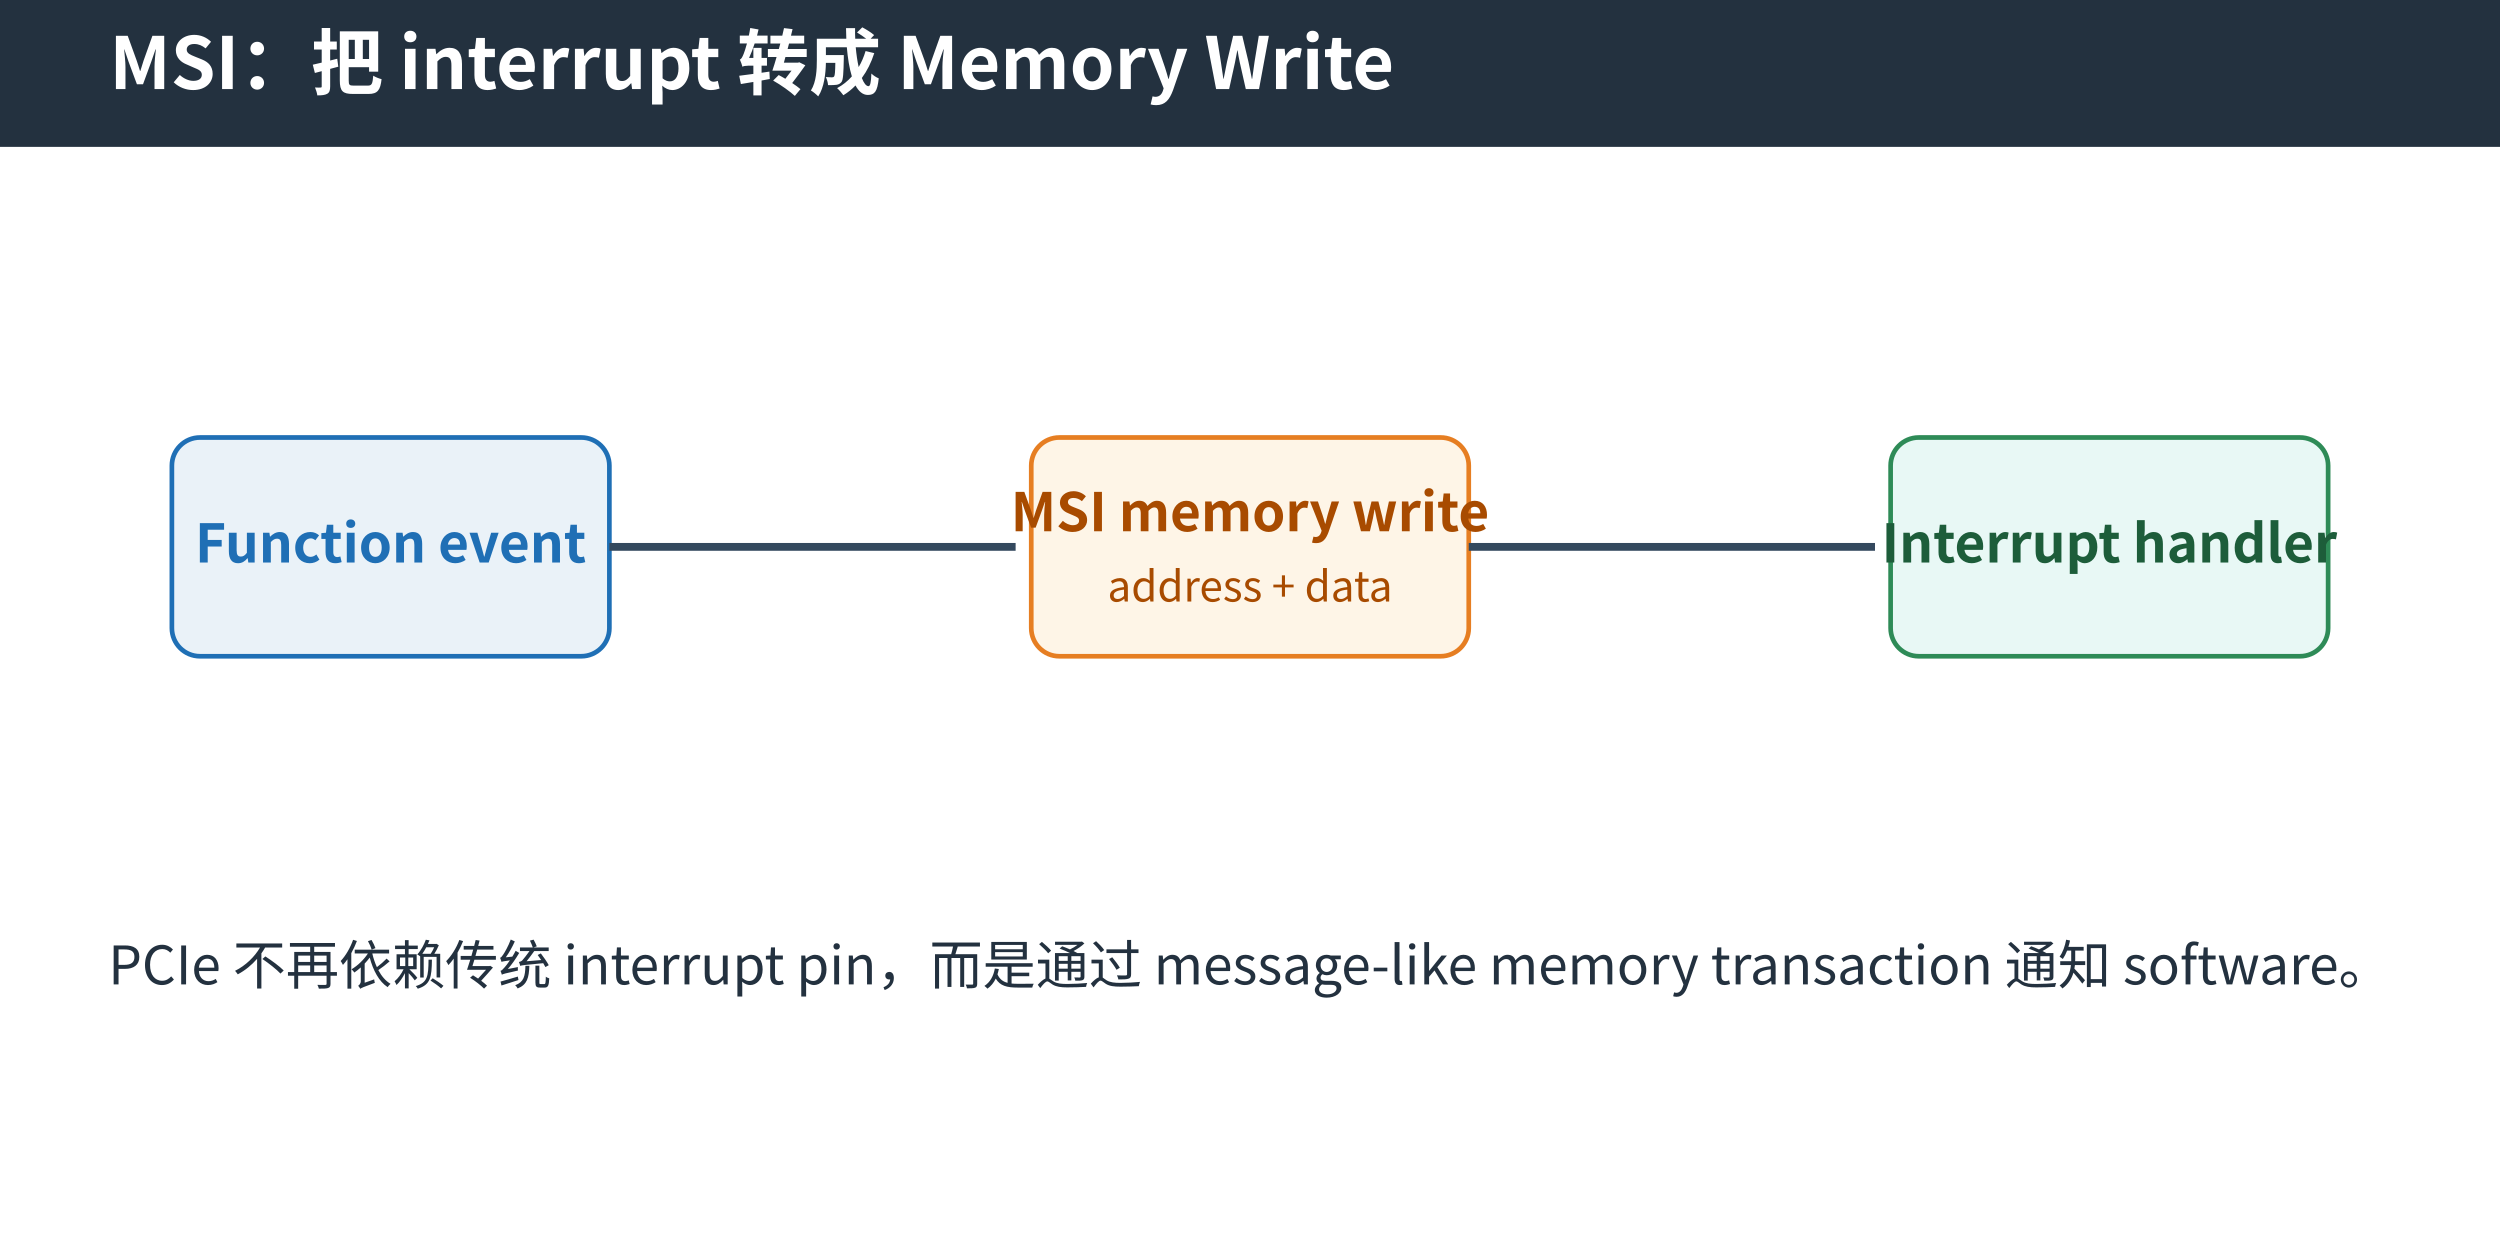
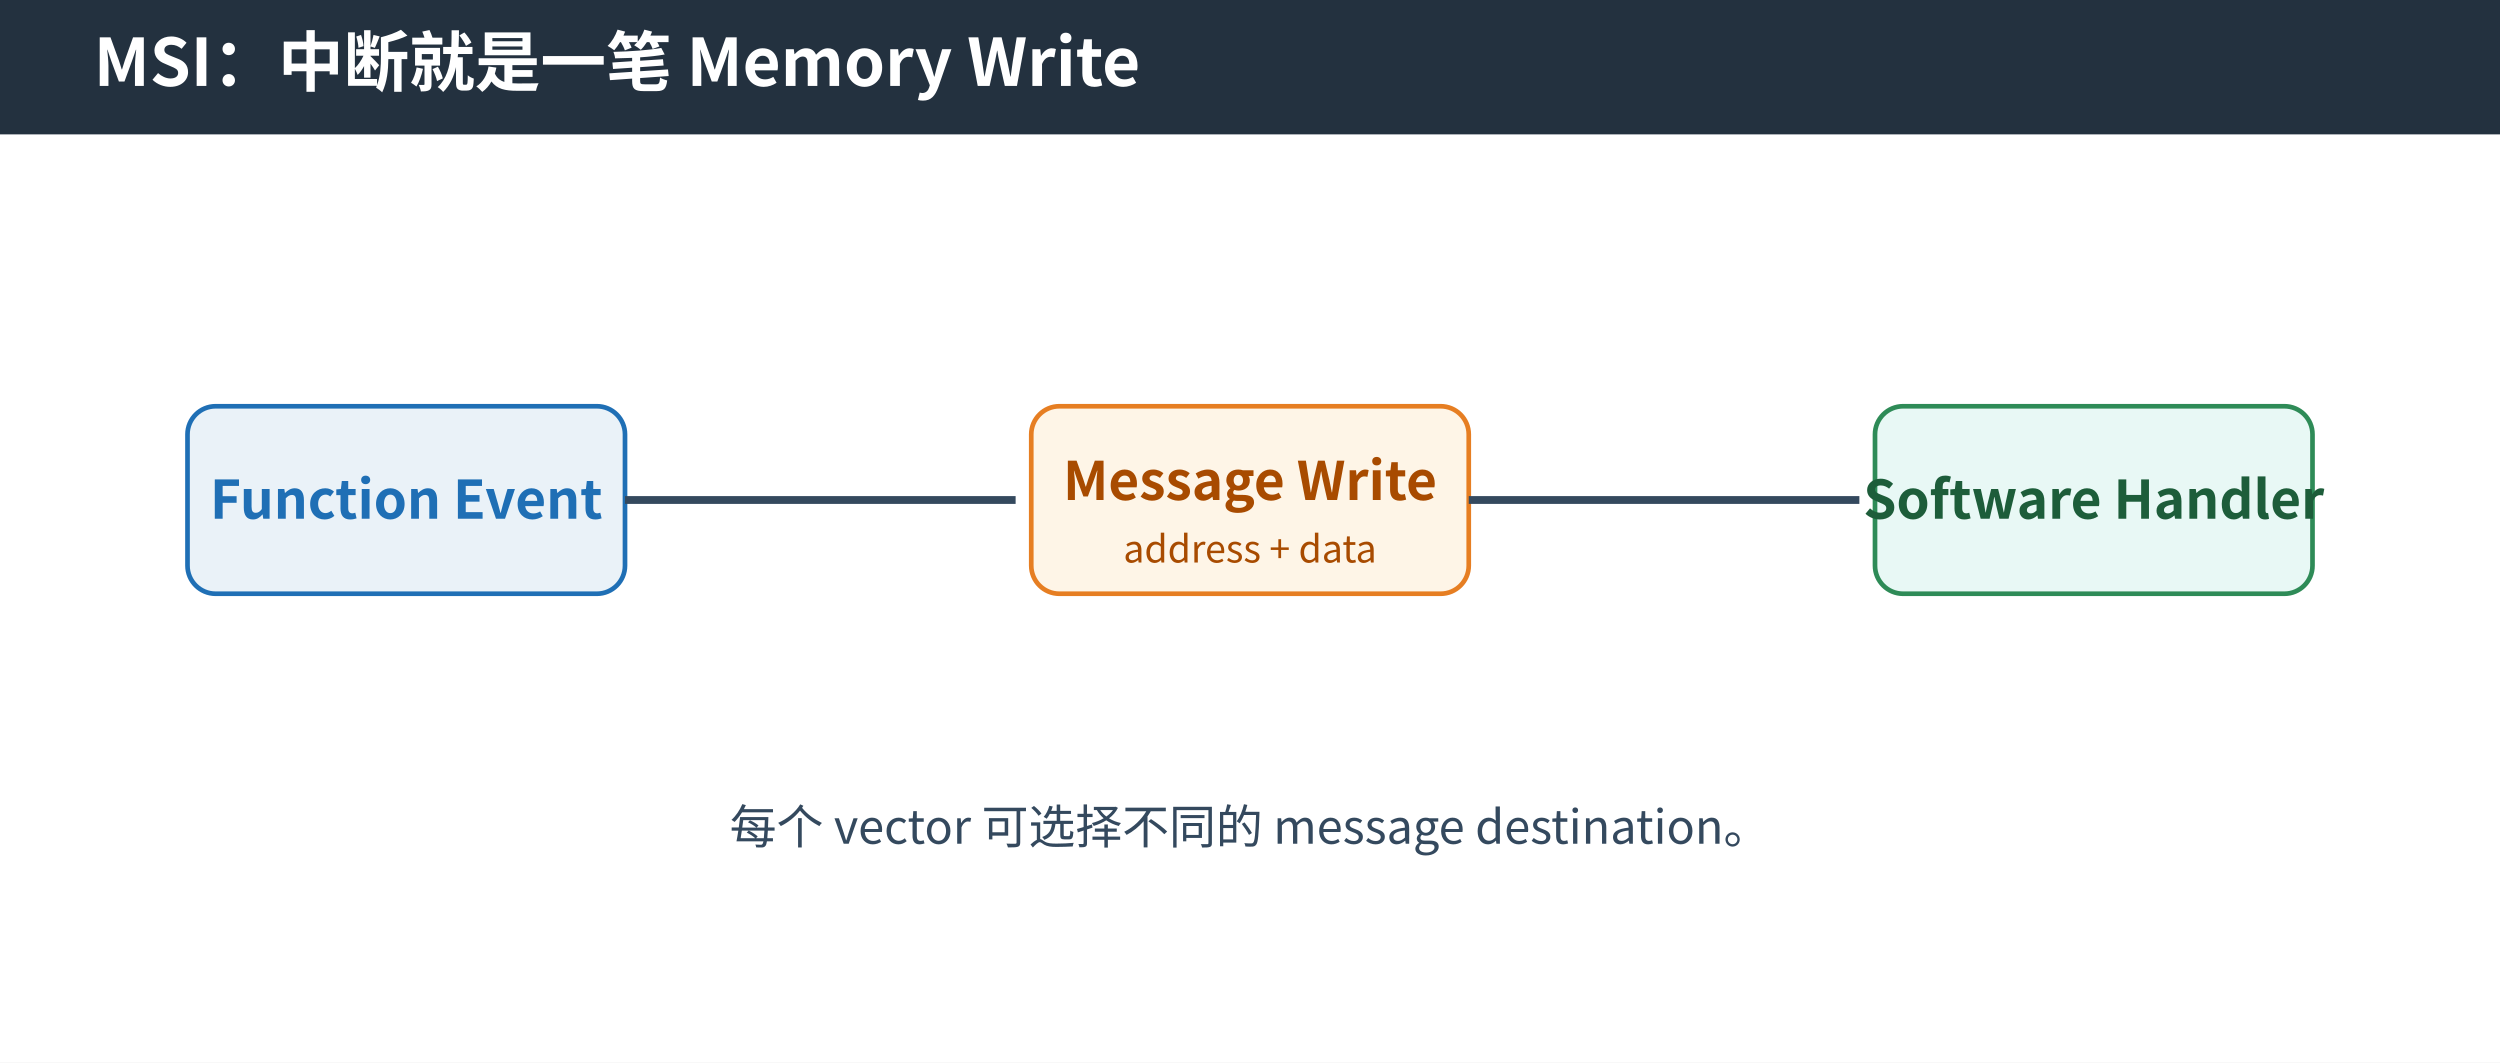
- <svg xmlns="http://www.w3.org/2000/svg" width="1600" height="800" viewBox="0 0 1600 800">
-   <rect width="1600" height="800" fill="#FFFFFF" />
-   <rect width="1600" height="94" fill="#23313F" />
-   <text x="70" y="57" font-family="Noto Sans CJK SC,Arial" font-size="46" font-weight="700" fill="#FFFFFF">MSI：把 interrupt 转成 Memory Write</text>
-   <rect x="110" y="280" width="280" height="140" rx="18" fill="#EAF2F8" stroke="#1F6FB5" stroke-width="3" />
-   <text x="250" y="360" text-anchor="middle" font-family="Noto Sans CJK SC,Arial" font-size="34" font-weight="700" fill="#1F6FB5">Function event</text>
-   <rect x="660" y="280" width="280" height="140" rx="18" fill="#FEF5E7" stroke="#E67E22" stroke-width="3" />
-   <text x="800" y="340" text-anchor="middle" font-family="Noto Sans CJK SC,Arial" font-size="34" font-weight="700" fill="#A84B00">MSI memory write</text>
-   <text x="800" y="385" text-anchor="middle" font-family="Noto Sans CJK SC,Arial" font-size="27" fill="#A84B00">address + data</text>
-   <rect x="1210" y="280" width="280" height="140" rx="18" fill="#E8F8F5" stroke="#2E8B57" stroke-width="3" />
-   <text x="1350" y="360" text-anchor="middle" font-family="Noto Sans CJK SC,Arial" font-size="34" font-weight="700" fill="#1D5D3A">Interrupt handler</text>
-   <path d="M390 350 H650 M940 350 H1200" stroke="#34495E" stroke-width="5" />
-   <text x="800" y="630" text-anchor="middle" font-family="Noto Sans CJK SC,Arial" font-size="34" fill="#23313F">PCIe 不再依赖传统 interrupt pin，而是通过 message-like memory transaction 通知 software。</text>
+ <svg xmlns="http://www.w3.org/2000/svg" width="1600" height="680" viewBox="0 0 1600 680">
+   <rect width="1600" height="680" fill="#FFFFFF" />
+   <rect width="1600" height="86" fill="#23313F" />
+   <text x="60" y="55" font-family="Noto Sans CJK SC,Arial" font-size="42" font-weight="700" fill="#FFFFFF">MSI：中断就是一笔 Memory Write</text>
+   <rect x="120" y="260" width="280" height="120" rx="18" fill="#EAF2F8" stroke="#1F6FB5" stroke-width="3" />
+   <text x="260" y="332" text-anchor="middle" font-family="Noto Sans CJK SC,Arial" font-size="34" font-weight="700" fill="#1F6FB5">Function Event</text>
+   <rect x="660" y="260" width="280" height="120" rx="18" fill="#FEF5E7" stroke="#E67E22" stroke-width="3" />
+   <text x="800" y="320" text-anchor="middle" font-family="Noto Sans CJK SC,Arial" font-size="34" font-weight="700" fill="#A84B00">Message Write</text>
+   <text x="800" y="360" text-anchor="middle" font-family="Noto Sans CJK SC,Arial" font-size="24" fill="#A84B00">address + data</text>
+   <rect x="1200" y="260" width="280" height="120" rx="18" fill="#E8F8F5" stroke="#2E8B57" stroke-width="3" />
+   <text x="1340" y="332" text-anchor="middle" font-family="Noto Sans CJK SC,Arial" font-size="34" font-weight="700" fill="#1D5D3A">Software Handler</text>
+   <path d="M400 320 H650 M940 320 H1190" stroke="#34495E" stroke-width="5" />
+   <text x="800" y="540" text-anchor="middle" font-family="Noto Sans CJK SC,Arial" font-size="30" fill="#34495E">每个 vector 可选择不同的 message destination。</text>
</svg>
